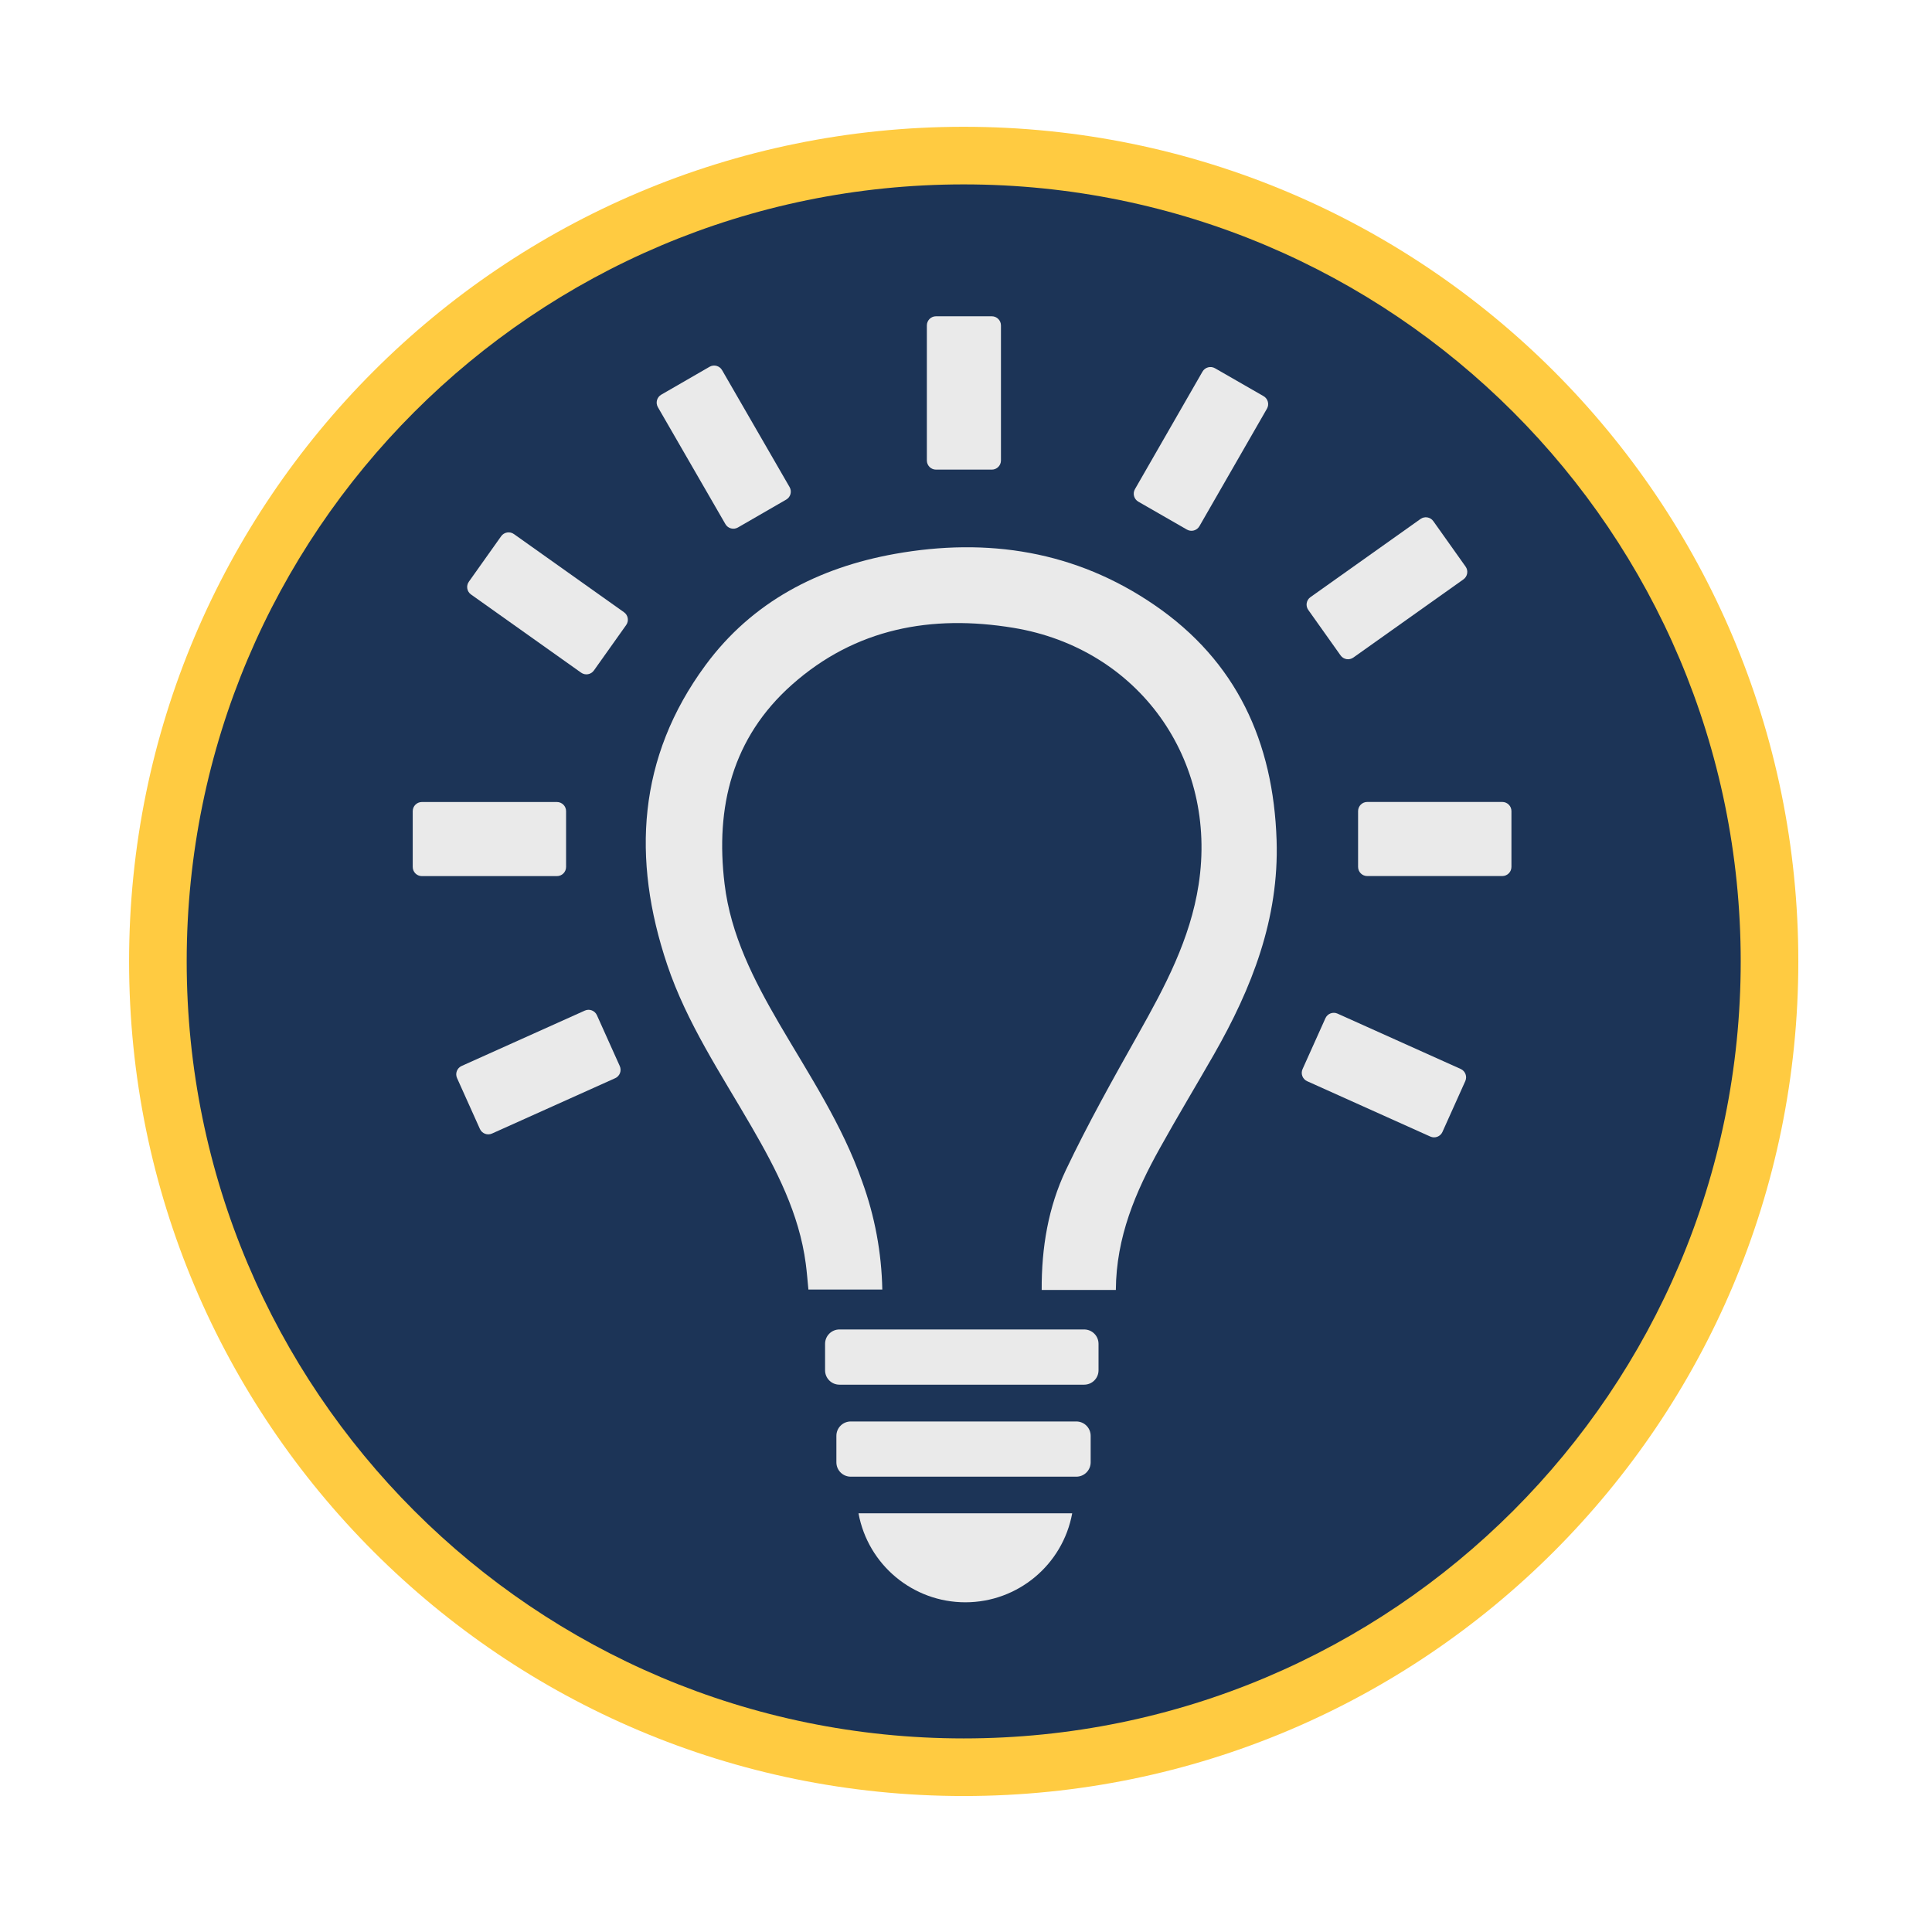
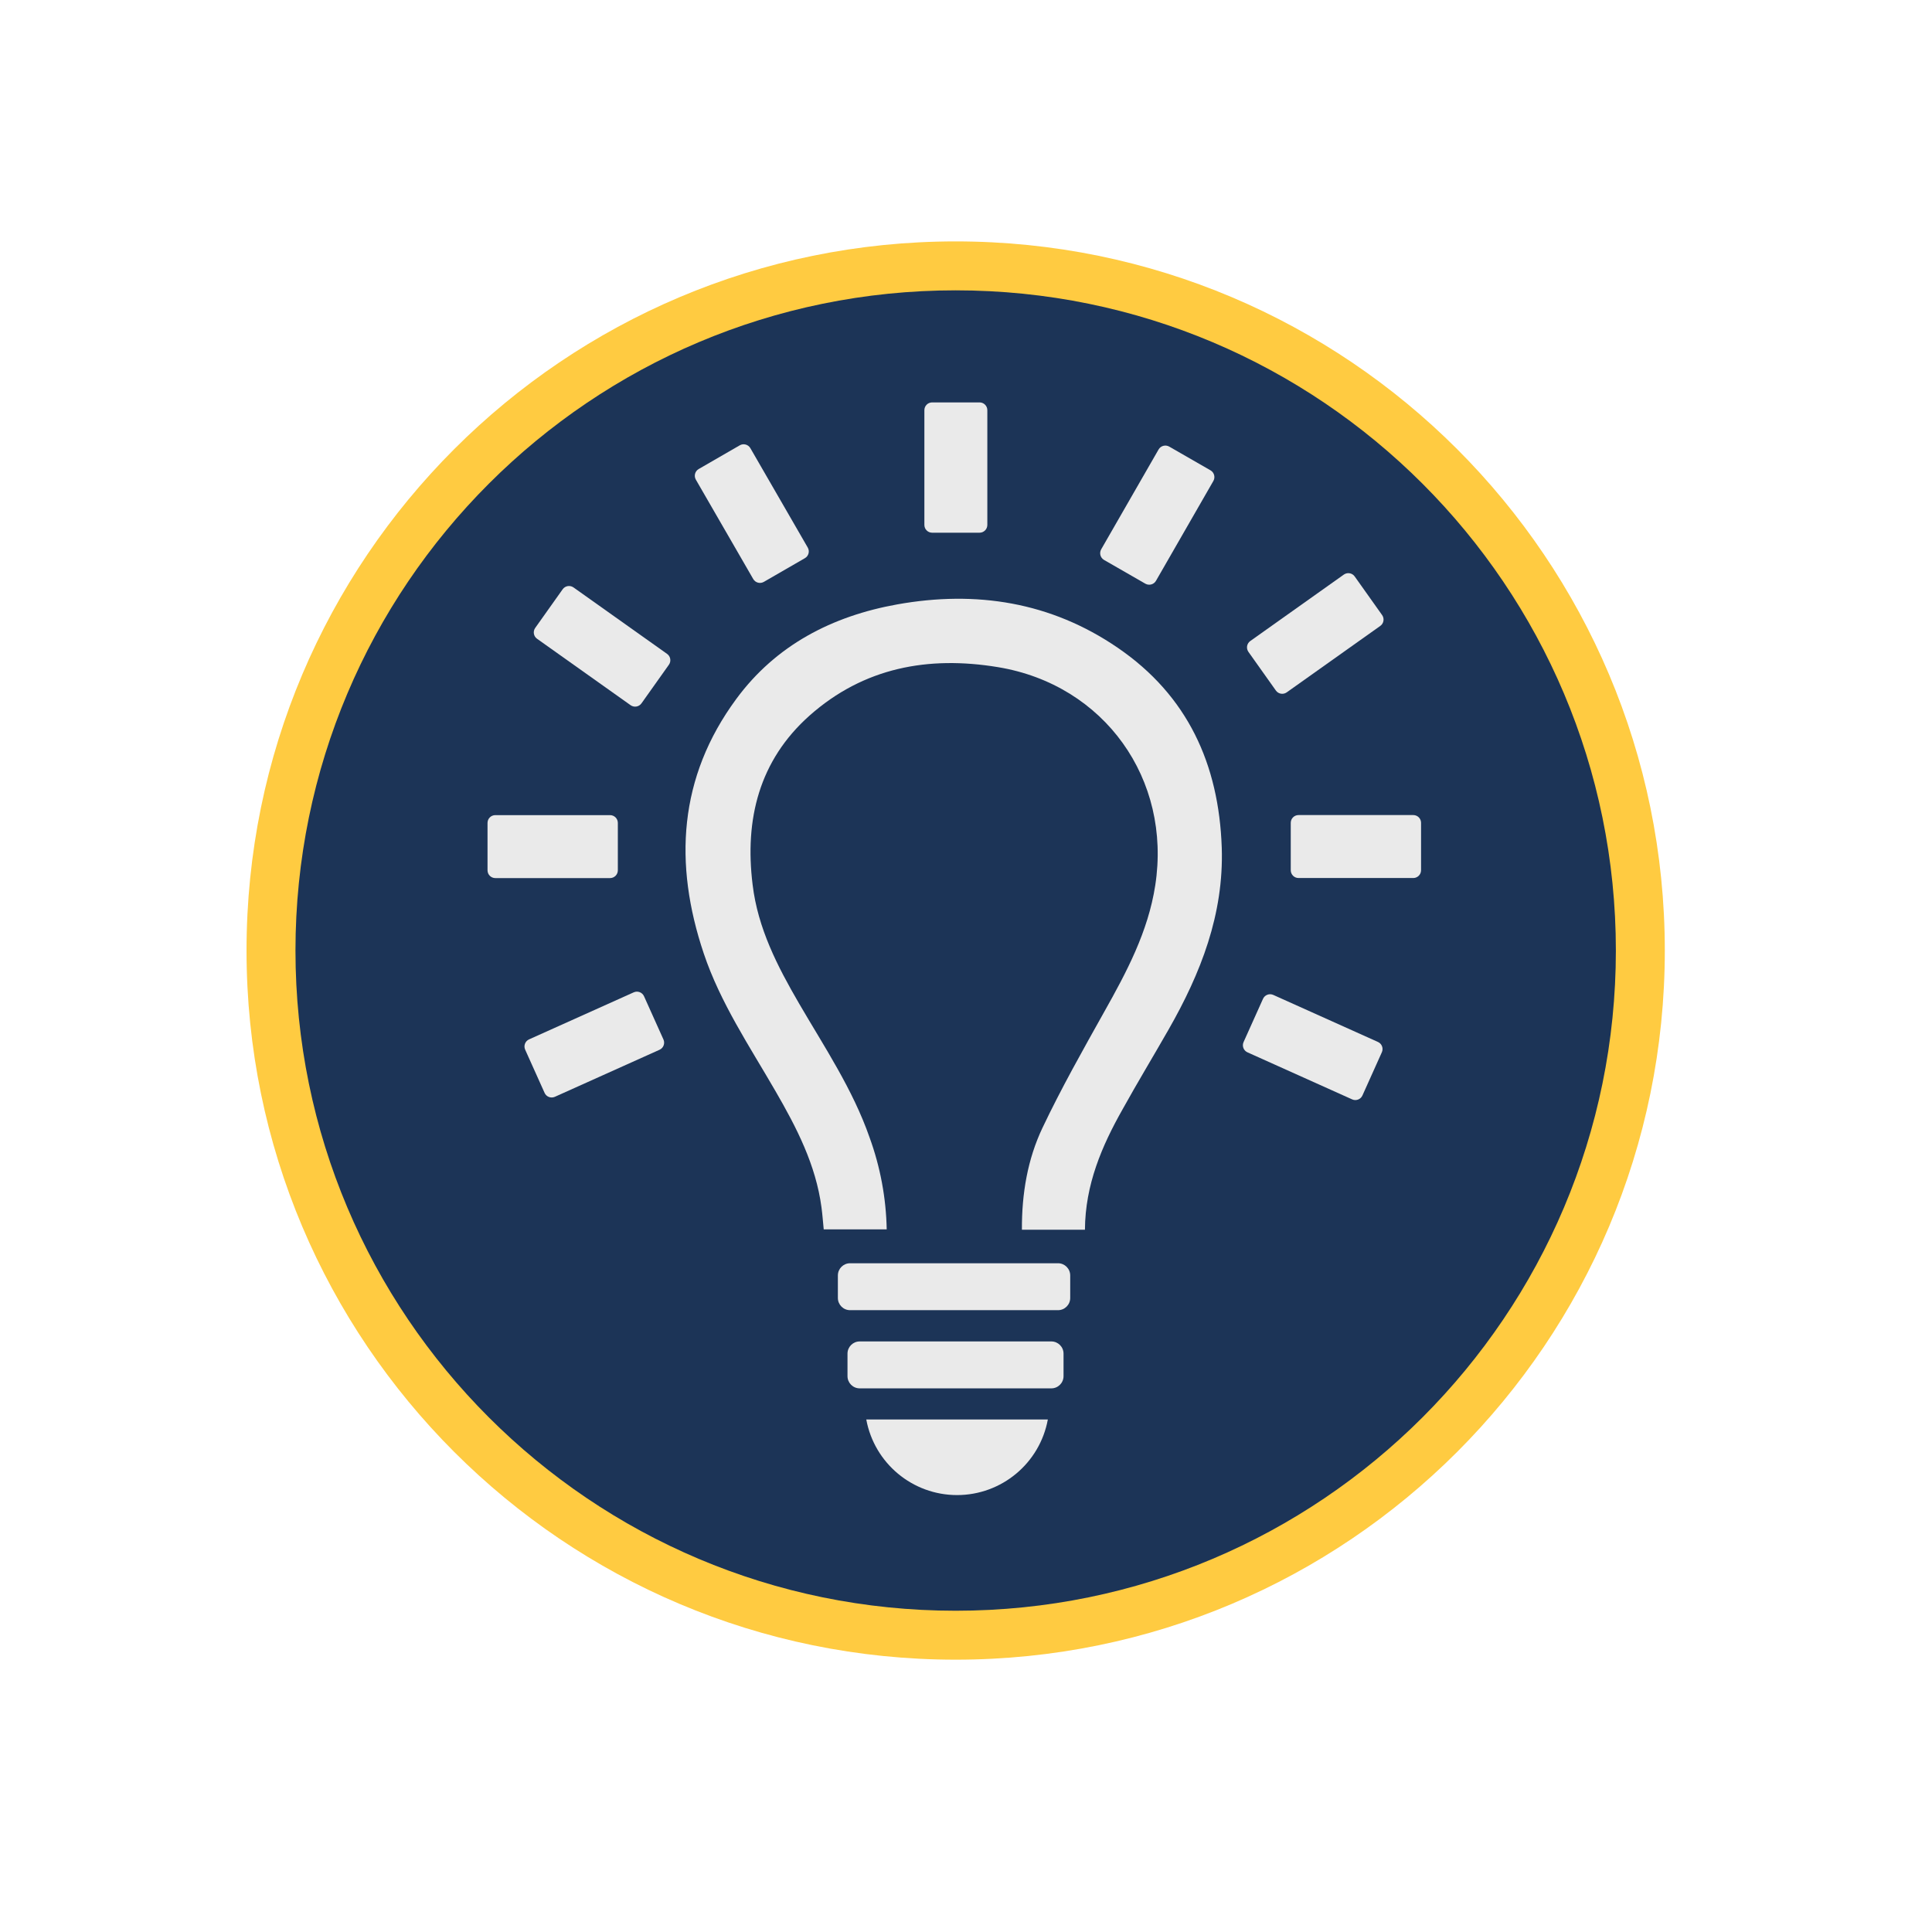
- <svg xmlns="http://www.w3.org/2000/svg" id="Stuff" viewBox="0 0 656 656">
+ <svg xmlns="http://www.w3.org/2000/svg" id="Layer_1" data-name="Layer 1" viewBox="0 0 576 576">
  <defs>
    <style>.cls-1{fill:#ffcb41;}.cls-2{fill:#1c3457;}.cls-3{fill:#eaeaea;}</style>
  </defs>
-   <circle class="cls-1" cx="327.22" cy="326.44" r="283.39" />
-   <circle class="cls-2" cx="327.22" cy="326.44" r="263.83" />
-   <path class="cls-3" d="M378.88,438H353.7c-.08-14.35,2.24-28.12,8.22-40.73,7.49-15.75,16.05-31,24.61-46.23,9-16,17.58-32.07,20.45-50.64,6.58-42.46-20.34-80.21-62.86-87.22-27.84-4.59-53.67.15-75.26,19.34-20.24,18-26,41.51-22.84,67.58,2.08,17.38,9.93,32.65,18.59,47.54C274.76,365,286,381.91,292.73,401.14a113.56,113.56,0,0,1,6.85,36.72H274.49c-.28-2.83-.5-5.81-.89-8.75-2.24-17.06-10-32-18.43-46.56-10.36-17.92-22-35.24-28.63-55-12.06-35.88-10.06-70.39,13-101.68,15.88-21.57,38.38-33.15,64.31-37.8,31.47-5.63,61.35-1,88.11,17.34,27.93,19.1,40.4,46.53,41.5,79.85.88,26.67-8.4,50.24-21.29,72.8-6.07,10.61-12.4,21.08-18.33,31.77C385.59,404.62,379,420,378.88,438Z" />
-   <rect class="cls-3" x="140.14" y="272.32" width="52.07" height="25.16" rx="3.11" ry="3.11" />
-   <rect class="cls-3" x="461.13" y="272.3" width="52.07" height="25.16" rx="3.11" ry="3.11" />
-   <rect class="cls-3" x="156.79" y="351.43" width="52.07" height="25.16" rx="3.11" ry="3.11" transform="translate(-133.16 106.94) rotate(-24.2)" />
-   <rect class="cls-3" x="159.86" y="192.29" width="52.07" height="25.16" rx="3.11" ry="3.11" transform="translate(152.96 -69.8) rotate(35.38)" />
-   <rect class="cls-3" x="301.25" y="120.85" width="52.07" height="25.16" rx="3.11" ry="3.11" transform="translate(460.72 -193.86) rotate(90)" />
-   <rect class="cls-3" x="443.88" y="352.45" width="52.07" height="25.16" rx="3.11" ry="3.11" transform="translate(748.89 890.62) rotate(-155.8)" />
-   <rect class="cls-3" x="444.9" y="187.19" width="52.07" height="25.16" rx="3.11" ry="3.11" transform="translate(970.56 89.95) rotate(144.62)" />
-   <rect class="cls-3" x="219.71" y="139.24" width="52.07" height="25.16" rx="3.11" ry="3.11" transform="translate(254.35 -136.91) rotate(60)" />
-   <rect class="cls-3" x="382.34" y="138.22" width="52.07" height="25.16" rx="3.11" ry="3.11" transform="matrix(-0.5, 0.87, -0.87, -0.5, 743.16, -127.46)" />
-   <rect class="cls-3" x="280.15" y="451.41" width="92.85" height="18.75" rx="4.88" ry="4.88" />
-   <rect class="cls-3" x="283.99" y="482.65" width="86.34" height="18.75" rx="4.88" ry="4.88" />
-   <path class="cls-3" d="M364.06,513.84a36.89,36.89,0,0,1-72.56,0Z" />
+   <circle class="cls-1" cx="284.92" cy="283.39" r="211.42" />
+   <circle class="cls-2" cx="284.92" cy="283.39" r="196.83" />
+   <path class="cls-3" d="M323.46,366.62H304.67c-.06-10.71,1.68-21,6.14-30.39,5.58-11.75,12-23.12,18.36-34.49,6.71-11.93,13.11-23.92,15.25-37.77,4.91-31.68-15.17-59.84-46.89-65.07-20.77-3.43-40,.11-56.15,14.42-15.1,13.43-19.4,31-17,50.42,1.55,13,7.41,24.36,13.87,35.47,7.57,13,16,25.57,21,39.91a84.89,84.89,0,0,1,5.11,27.4H245.58c-.21-2.12-.37-4.34-.66-6.53-1.68-12.73-7.46-23.88-13.75-34.74-7.73-13.37-16.42-26.29-21.36-41-9-26.77-7.51-52.51,9.7-75.86,11.84-16.09,28.63-24.73,48-28.2,23.48-4.2,45.77-.74,65.74,12.94,20.83,14.25,30.14,34.71,31,59.57.65,19.9-6.27,37.48-15.89,54.31-4.52,7.92-9.25,15.73-13.67,23.7C328.47,341.72,323.55,353.19,323.46,366.62Z" />
+   <rect class="cls-3" x="145.35" y="243.02" width="38.85" height="18.77" rx="2.32" />
+   <rect class="cls-3" x="384.82" y="243" width="38.85" height="18.77" rx="2.32" />
+   <rect class="cls-3" x="157.76" y="302.04" width="38.85" height="18.77" rx="2.32" transform="translate(-112.09 100) rotate(-24.2)" />
+   <rect class="cls-3" x="170.11" y="173.27" width="18.77" height="38.85" rx="2.32" transform="translate(-81.54 227.47) rotate(-54.62)" />
+   <rect class="cls-3" x="275.59" y="119.97" width="18.77" height="38.85" rx="2.32" />
+   <rect class="cls-3" x="381.98" y="292.77" width="18.77" height="38.85" rx="2.32" transform="translate(-53.82 541.19) rotate(-65.8)" />
+   <rect class="cls-3" x="372.71" y="179.48" width="38.85" height="18.77" rx="2.32" transform="translate(-36.94 261.92) rotate(-35.38)" />
+   <rect class="cls-3" x="214.75" y="133.7" width="18.77" height="38.85" rx="2.32" transform="translate(-46.53 132.58) rotate(-30)" />
+   <rect class="cls-3" x="325.53" y="144.15" width="38.98" height="18.84" rx="2.33" transform="translate(39.95 376.18) rotate(-60.11)" />
+   <rect class="cls-3" x="249.8" y="376.62" width="69.27" height="13.99" rx="3.64" />
+   <rect class="cls-3" x="252.67" y="399.93" width="64.41" height="13.99" rx="3.64" />
+   <path class="cls-3" d="M312.4,423.2a27.52,27.52,0,0,1-54.13,0Z" />
</svg>
